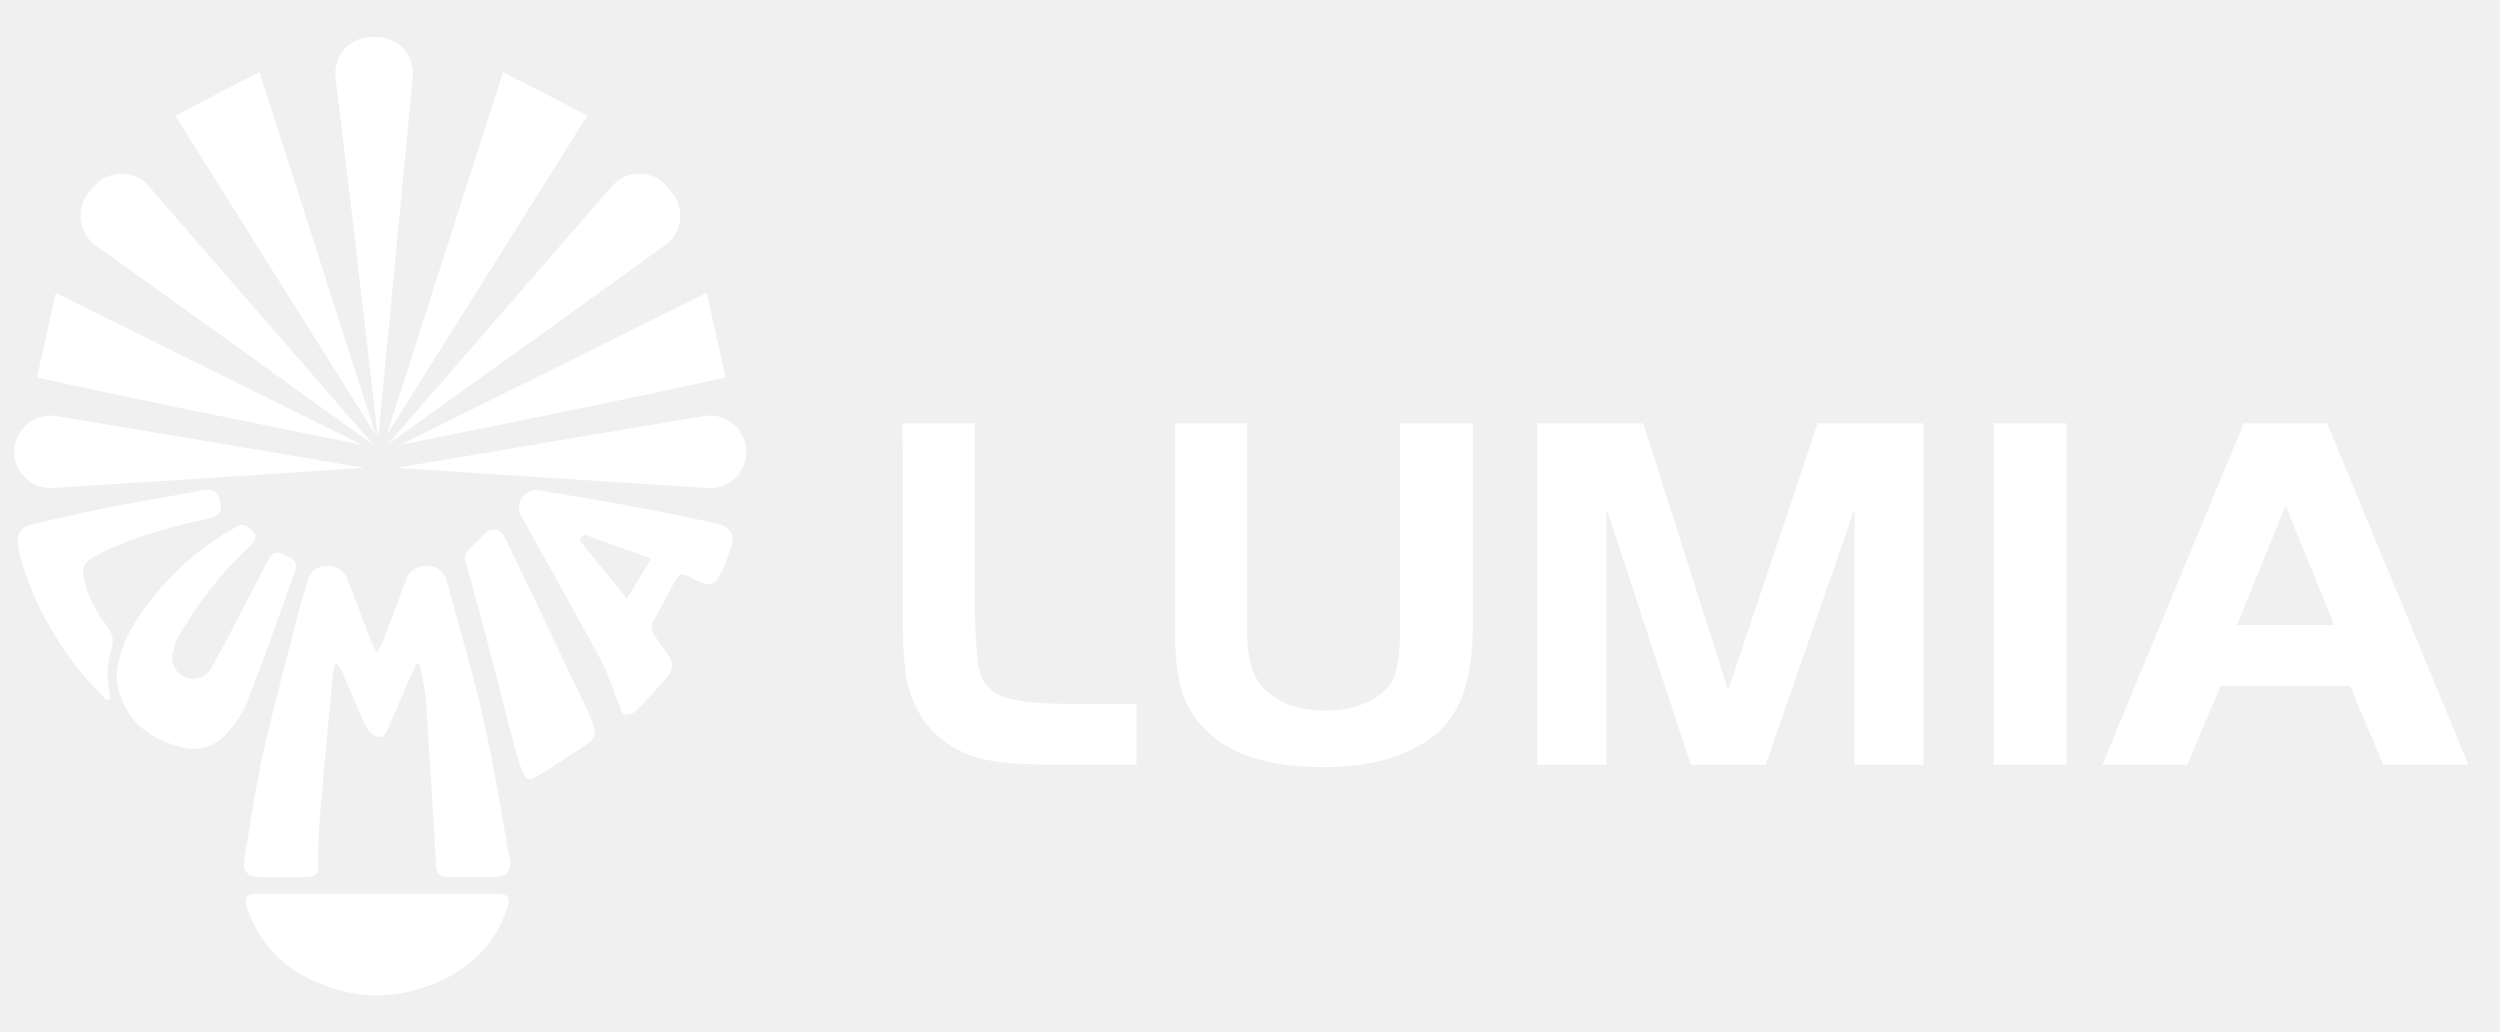
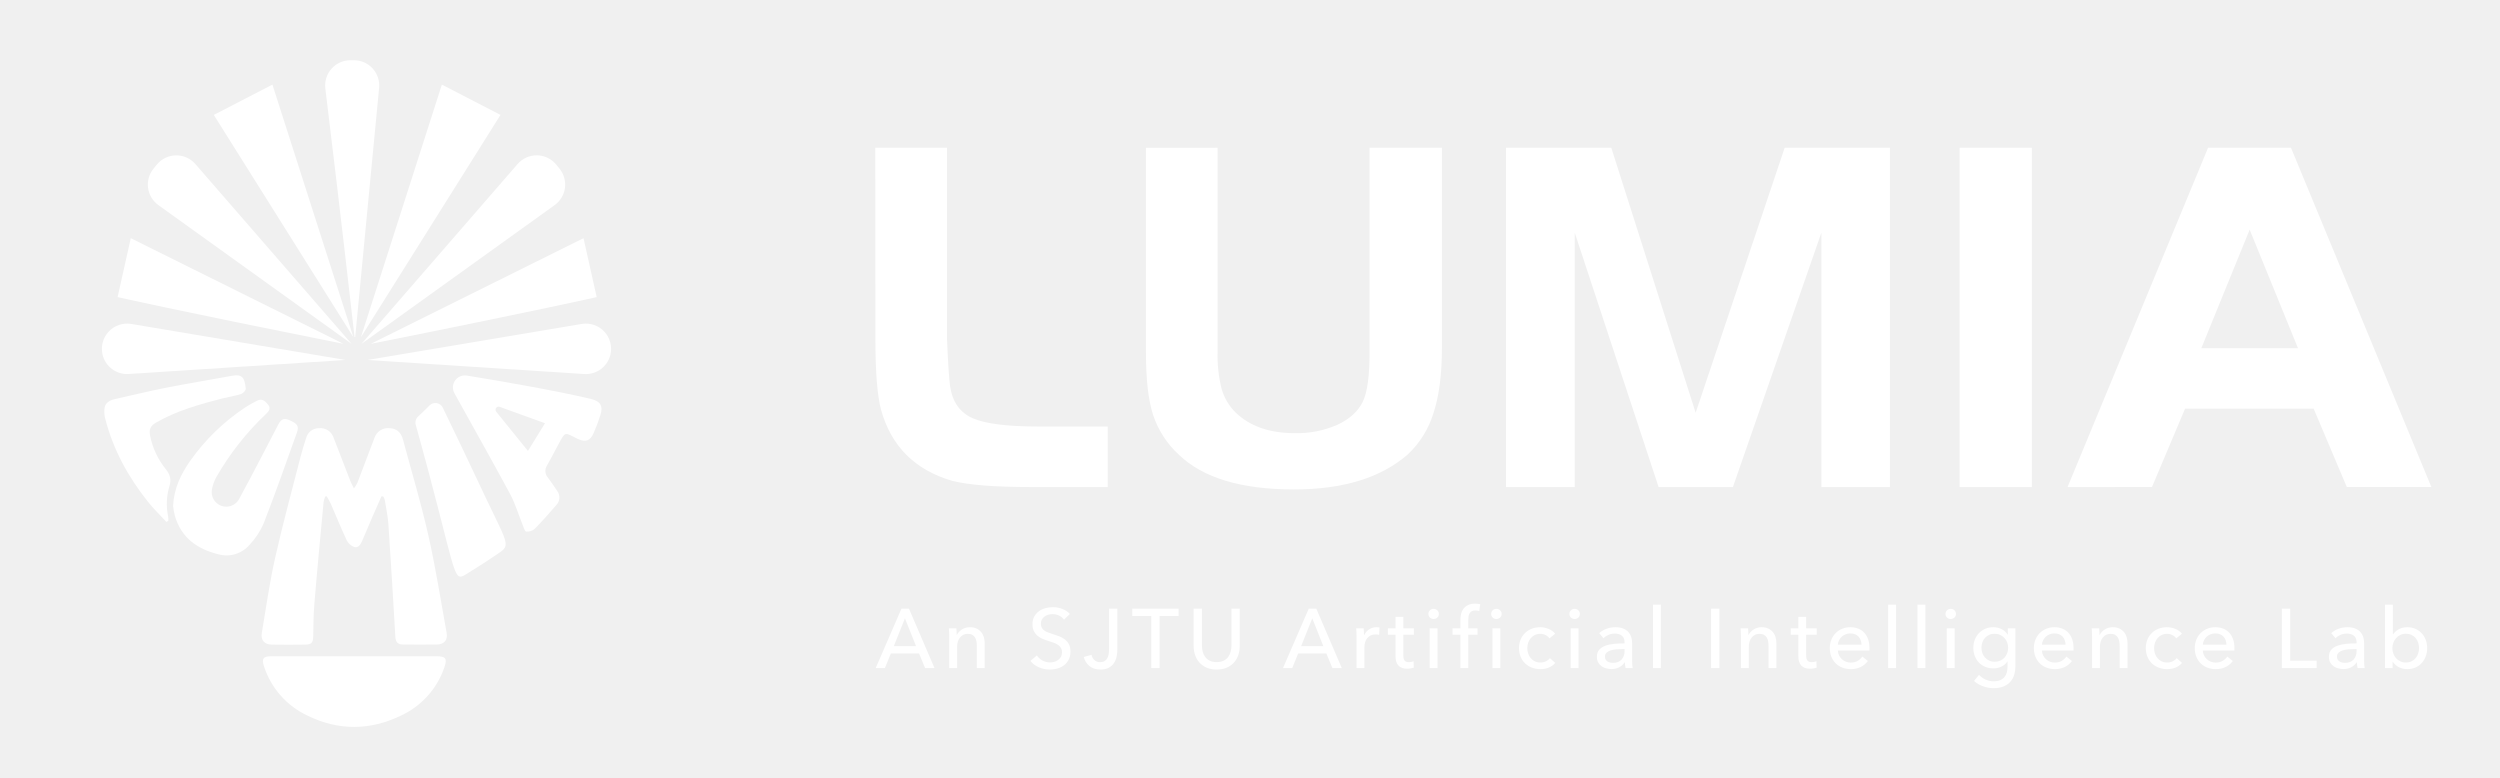
- <svg xmlns="http://www.w3.org/2000/svg" id="图层_1" data-name="图层 1" viewBox="28 260 800 330">
+ <svg xmlns="http://www.w3.org/2000/svg" viewBox="35 330 805 250" width="2400" height="746">
  <defs>
    <style>.cls-1{fill:#fff;}.cls-2{fill:#fff;}.cls-3{fill:#fff;}.cls-4{fill:#fff;}.cls-5{fill:#fff;}.cls-6{fill:#fff;}.cls-7{fill:#fff;}.cls-8{fill:#fff;}.cls-9{fill:#fff;}</style>
  </defs>
-   <path class="cls-1" d="M316.84,395.47h23.09v61.42q.49,11.63,1,15.4,1.14,7.54,7.21,10.24t21.29,2.7h22.27v19.49H367q-17.53,0-25.39-2-18-5.24-22.93-22.93-1.8-6.88-1.8-22.93Z" />
-   <path class="cls-2" d="M427.07,395.47V461a44.19,44.19,0,0,0,1.31,12.2,17.5,17.5,0,0,0,4.42,7.45q6.88,6.72,19.16,6.72a32.19,32.19,0,0,0,13.68-2.7q5.81-2.7,8.11-7.29T476,461V395.47H499.3v64.37q0,12.78-2.7,21a30.38,30.38,0,0,1-8.27,13.35q-12.94,11.3-36.69,11.3-25.39,0-37-11.14a30.47,30.47,0,0,1-8.35-12.86Q404,474.42,404,461.48v-66Z" />
-   <path class="cls-3" d="M553.84,395.47,581,480.8l28.66-85.33h33.9V504.72H621.48V422.82L593,504.72H569.07l-27-81.89v81.89H519.93V395.47Z" />
-   <path class="cls-4" d="M666,504.72V395.47h23.26V504.72Z" />
-   <path class="cls-5" d="M700.75,504.72,746,395.47h26.7l45.2,109.24H790.67L780,479.49H738.59l-10.65,25.22Zm58.64-82.88L743.83,460h31.12Z" />
-   <path class="cls-3" d="M161.2,472.4c-1.43,3.25-2.89,6.49-4.3,9.76-1.53,3.55-3,7.11-4.54,10.66-.72,1.68-1.74,3.52-3.77,2.91a6.31,6.31,0,0,1-3.41-3.11c-2.61-5.56-4.91-11.27-7.37-16.9-.5-1.14-1.2-2.2-1.81-3.3l-.69.11a14.22,14.22,0,0,0-.75,2.61c-1.47,15.81-3,31.61-4.29,47.43-.4,4.72-.34,9.47-.47,14.21-.08,3-.74,3.83-3.69,3.87q-7.64.11-15.29,0c-3.51-.05-5.24-2-4.66-5.45,1.93-11.51,3.57-23.1,6.12-34.47,3.5-15.59,7.73-31,11.69-46.49.74-2.89,1.62-5.74,2.56-8.57a6,6,0,0,1,6-4.58,6.36,6.36,0,0,1,6.59,4.25c2.62,6.71,5.19,13.44,7.8,20.15.37.94.88,1.82,1.61,3.3a18.35,18.35,0,0,0,1.58-2.54c2.64-6.88,5.23-13.79,7.85-20.68a6.61,6.61,0,0,1,7-4.48c3.18.16,5.23,1.88,6.11,5.18,3.93,14.67,8.31,29.24,11.66,44s5.72,30,8.44,45c.59,3.29-1.15,5.29-4.49,5.34-5.18.08-10.37,0-15.55,0-2.35,0-3.4-1.05-3.55-3.52q-1.48-25.88-3.2-51.75c-.25-3.75-1.06-7.47-1.66-11.2a7,7,0,0,0-.69-1.6Z" />
-   <path class="cls-2" d="M65.33,476.85c.43-8.16,3.59-14.54,7.75-20.55a95.34,95.34,0,0,1,25.54-24.82c1.67-1.12,3.49-2,5.26-3,2.35-1.27,3.84.18,5.16,1.79s.48,2.89-.78,4.11a126.07,126.07,0,0,0-23.2,29.5,19.22,19.22,0,0,0-1.87,5.42A6.72,6.72,0,0,0,95.53,474c3.68-6.69,7.18-13.48,10.73-20.24,2.49-4.74,4.92-9.52,7.41-14.26,1.4-2.67,2.66-3.16,5.06-2.14,3.83,1.62,4.63,2.78,3.56,5.76-5,14-9.94,28-15.3,41.8a33.76,33.76,0,0,1-6.46,9.79,13.91,13.91,0,0,1-14.39,4.38c-9.72-2.4-17.11-7.61-20-17.75A38.36,38.36,0,0,1,65.33,476.85Z" />
-   <path class="cls-5" d="M257.81,427.72c4.08,1,5.39,3.19,4.14,7.18a83.37,83.37,0,0,1-3.13,8.37c-1.62,3.72-3.75,4.43-7.39,2.73l-.24-.11c-6-3-5.28-3.48-8.86,3.11-1.68,3.09-3.23,6.24-5,9.28a4.56,4.56,0,0,0,.45,5.58c1.48,2,2.84,4,4.21,6.05a5,5,0,0,1-.4,6.57c-3.21,3.72-6.45,7.42-9.9,10.91a5.17,5.17,0,0,1-3.92,1.26c-.7-.11-1.21-2-1.67-3.14-1.86-4.61-3.28-9.46-5.58-13.83-3.64-6.92-17.79-32.36-25.77-46.66a5.52,5.52,0,0,1,5.71-8.13C215.4,419.33,241.78,423.84,257.81,427.72Zm-29.24,23.84,7.84-12.74-20.84-7.55a1.43,1.43,0,0,0-1.6,2.24Z" />
-   <path class="cls-1" d="M62.28,484.22c-2.88-3.13-6-6.09-8.61-9.41-9-11.33-15.87-23.8-19.5-37.9a12.17,12.17,0,0,1-.31-5.39c.48-2.22,2.42-3.29,4.63-3.79,7.79-1.73,15.55-3.66,23.38-5.2,10.16-2,20.38-3.65,30.56-5.54,4.84-.9,5.82,1,6.34,5.92.08.77-1.23,2.16-2.16,2.46-2.74.89-5.64,1.31-8.44,2-10.63,2.75-21.21,5.65-30.83,11.24-2.43,1.41-3.15,3.15-2.59,5.89a35.23,35.23,0,0,0,7.15,15.35c1.91,2.36,2.74,4.67,1.8,7.75a28.11,28.11,0,0,0-.65,14.06,12.81,12.81,0,0,1,.11,2Z" />
-   <path class="cls-4" d="M148.53,271.84h-1.64a11.6,11.6,0,0,0-11.52,13c2.38,19.43,7.24,59.68,13.44,114.34h.3l11-114.65A11.61,11.61,0,0,0,148.53,271.84Z" />
-   <path class="cls-4" d="M253.32,393.14l-98.54,16.57,99.72,6.47a11.61,11.61,0,0,0,12-8.88h0A11.61,11.61,0,0,0,253.32,393.14Z" />
-   <path class="cls-4" d="M223.8,319.59,152,402.3l88.86-63.83a11.61,11.61,0,0,0,2.24-16.75l-1.49-1.83A11.61,11.61,0,0,0,223.8,319.59Z" />
-   <path class="cls-4" d="M46.08,393.14l98.54,16.57L44.9,416.17a11.61,11.61,0,0,1-12-8.88h0A11.61,11.61,0,0,1,46.08,393.14Z" />
-   <path class="cls-4" d="M75.59,319.59l71.84,82.7L58.56,338.47a11.61,11.61,0,0,1-2.24-16.75l1.49-1.83A11.61,11.61,0,0,1,75.59,319.59Z" />
-   <path class="cls-6" d="M148.75,546q18.82,0,37.65,0c4.32,0,5.15,1,3.74,5.06a37.87,37.87,0,0,1-20.08,22.28c-14.12,6.82-28.5,6.94-42.64.1a38,38,0,0,1-20.26-22.76c-1.19-3.57-.38-4.68,3.43-4.68Q129.66,546,148.75,546Z" />
-   <path class="cls-4" d="M205.29,464.91c-3.72-8-11-23.17-15.92-33.29a3.76,3.76,0,0,0-6.06-1c-1.77,1.78-3.81,3.79-5.24,5.08a3.78,3.78,0,0,0-1.12,3.83c19.1,68.52,16.7,72.73,23.05,68.83,5.38-3.31,10.69-6.73,15.88-10.31S218.18,492.66,205.29,464.91Z" />
-   <polygon class="cls-7" points="215.94 296.99 188.97 283.05 151.75 399.21 215.94 296.99" />
-   <path class="cls-8" d="M260.19,380.79l-6.06-27.09s-6.31,3.15-97.84,48.59C233.95,386.78,260.19,380.79,260.19,380.79Z" />
-   <polygon class="cls-9" points="84.06 296.99 111.03 283.05 148.25 399.21 84.06 296.99" />
-   <path class="cls-5" d="M39.81,380.79l6.06-27.09s6.31,3.15,97.84,48.59C66.05,386.78,39.81,380.79,39.81,380.79Z" />
+   <g transform="translate(45 159) scale(0.70)">
+     <path class="cls-3" d="M161.2,472.4c-1.43,3.25-2.89,6.49-4.3,9.76-1.53,3.55-3,7.11-4.54,10.66-.72,1.68-1.74,3.52-3.77,2.91a6.31,6.31,0,0,1-3.41-3.11c-2.61-5.56-4.91-11.27-7.37-16.9-.5-1.14-1.2-2.2-1.81-3.3l-.69.11a14.22,14.22,0,0,0-.75,2.61c-1.47,15.81-3,31.61-4.29,47.43-.4,4.72-.34,9.47-.47,14.21-.08,3-.74,3.83-3.69,3.87q-7.64.11-15.29,0c-3.51-.05-5.24-2-4.66-5.45,1.93-11.51,3.57-23.1,6.12-34.47,3.5-15.59,7.73-31,11.69-46.49.74-2.89,1.62-5.74,2.56-8.57a6,6,0,0,1,6-4.58,6.36,6.36,0,0,1,6.59,4.25c2.62,6.71,5.19,13.44,7.8,20.15.37.94.88,1.82,1.61,3.3a18.35,18.35,0,0,0,1.58-2.54c2.64-6.88,5.23-13.79,7.85-20.68a6.61,6.61,0,0,1,7-4.48c3.18.16,5.23,1.88,6.11,5.18,3.93,14.67,8.31,29.24,11.66,44s5.72,30,8.44,45c.59,3.29-1.15,5.29-4.49,5.34-5.18.08-10.37,0-15.55,0-2.35,0-3.4-1.05-3.55-3.52q-1.48-25.88-3.2-51.75c-.25-3.75-1.06-7.47-1.66-11.2a7,7,0,0,0-.69-1.6Z" />
+     <path class="cls-2" d="M65.33,476.85c.43-8.16,3.59-14.54,7.75-20.55a95.34,95.34,0,0,1,25.54-24.82c1.67-1.12,3.49-2,5.26-3,2.35-1.27,3.84.18,5.16,1.79s.48,2.89-.78,4.11a126.07,126.07,0,0,0-23.2,29.5,19.22,19.22,0,0,0-1.87,5.42A6.72,6.72,0,0,0,95.53,474c3.68-6.69,7.18-13.48,10.73-20.24,2.49-4.74,4.92-9.52,7.41-14.26,1.4-2.67,2.66-3.16,5.06-2.14,3.83,1.62,4.63,2.78,3.56,5.76-5,14-9.94,28-15.3,41.8a33.76,33.76,0,0,1-6.46,9.79,13.91,13.91,0,0,1-14.39,4.38c-9.72-2.4-17.11-7.61-20-17.75A38.36,38.36,0,0,1,65.33,476.85Z" />
+     <path class="cls-5" d="M257.81,427.72c4.08,1,5.39,3.19,4.14,7.18a83.37,83.37,0,0,1-3.13,8.37c-1.62,3.72-3.75,4.43-7.39,2.73l-.24-.11c-6-3-5.28-3.48-8.86,3.11-1.68,3.09-3.23,6.24-5,9.28a4.56,4.56,0,0,0,.45,5.58c1.48,2,2.84,4,4.21,6.05a5,5,0,0,1-.4,6.57c-3.21,3.72-6.45,7.42-9.9,10.91a5.17,5.17,0,0,1-3.92,1.26c-.7-.11-1.21-2-1.67-3.14-1.86-4.61-3.28-9.46-5.58-13.83-3.64-6.92-17.79-32.36-25.77-46.66a5.52,5.52,0,0,1,5.71-8.13C215.4,419.33,241.78,423.84,257.81,427.72Zm-29.24,23.84,7.84-12.74-20.84-7.55a1.43,1.43,0,0,0-1.6,2.24Z" />
+     <path class="cls-1" d="M62.28,484.22c-2.88-3.13-6-6.09-8.61-9.41-9-11.33-15.87-23.8-19.5-37.9a12.17,12.17,0,0,1-.31-5.39c.48-2.22,2.42-3.29,4.63-3.79,7.79-1.73,15.55-3.66,23.38-5.2,10.16-2,20.38-3.65,30.56-5.54,4.84-.9,5.82,1,6.34,5.92.08.77-1.23,2.16-2.16,2.46-2.74.89-5.64,1.31-8.44,2-10.63,2.75-21.21,5.65-30.83,11.24-2.43,1.41-3.15,3.15-2.59,5.89a35.23,35.23,0,0,0,7.15,15.35c1.91,2.36,2.74,4.67,1.8,7.75a28.11,28.11,0,0,0-.65,14.06,12.81,12.81,0,0,1,.11,2Z" />
+     <path class="cls-4" d="M148.53,271.84h-1.64a11.6,11.6,0,0,0-11.52,13c2.38,19.43,7.24,59.68,13.44,114.34h.3l11-114.65A11.61,11.61,0,0,0,148.53,271.84Z" />
+     <path class="cls-4" d="M253.32,393.14l-98.54,16.57,99.72,6.47a11.61,11.61,0,0,0,12-8.88h0A11.61,11.61,0,0,0,253.32,393.14Z" />
+     <path class="cls-4" d="M223.8,319.59,152,402.3l88.86-63.83a11.61,11.61,0,0,0,2.24-16.75l-1.49-1.83A11.61,11.61,0,0,0,223.8,319.59Z" />
+     <path class="cls-4" d="M46.08,393.14l98.54,16.57L44.9,416.17a11.61,11.61,0,0,1-12-8.88h0A11.61,11.61,0,0,1,46.08,393.14Z" />
+     <path class="cls-4" d="M75.59,319.59l71.84,82.7L58.56,338.47a11.61,11.61,0,0,1-2.24-16.75l1.49-1.83A11.61,11.61,0,0,1,75.59,319.59Z" />
+     <path class="cls-6" d="M148.75,546q18.82,0,37.65,0c4.32,0,5.15,1,3.74,5.06a37.87,37.87,0,0,1-20.08,22.28c-14.12,6.82-28.5,6.94-42.64.1a38,38,0,0,1-20.26-22.76c-1.19-3.57-.38-4.68,3.43-4.68Q129.66,546,148.75,546Z" />
+     <path class="cls-4" d="M205.29,464.91c-3.72-8-11-23.17-15.92-33.29a3.76,3.76,0,0,0-6.06-1c-1.77,1.78-3.81,3.79-5.24,5.08a3.78,3.78,0,0,0-1.12,3.83c19.1,68.52,16.7,72.73,23.05,68.83,5.38-3.31,10.69-6.73,15.88-10.31S218.18,492.66,205.29,464.91Z" />
+     <polygon class="cls-7" points="215.94 296.99 188.97 283.05 151.75 399.21 215.94 296.99" />
+     <path class="cls-8" d="M260.19,380.79l-6.06-27.09s-6.31,3.15-97.84,48.59C233.95,386.78,260.19,380.79,260.19,380.79Z" />
+     <polygon class="cls-9" points="84.06 296.99 111.03 283.05 148.25 399.21 84.06 296.99" />
+     <path class="cls-5" d="M39.81,380.79l6.06-27.09s6.31,3.15,97.84,48.59C66.05,386.78,39.81,380.79,39.81,380.79Z" />
+   </g>
+   <g transform="translate(0 -18)">
+     <path class="cls-1" d="M316.84,395.47h23.09v61.42q.49,11.63,1,15.4,1.14,7.54,7.21,10.24t21.29,2.7h22.27v19.49H367q-17.53,0-25.39-2-18-5.24-22.93-22.93-1.8-6.88-1.8-22.93Z" />
+     <path class="cls-2" d="M427.07,395.47V461a44.19,44.19,0,0,0,1.31,12.2,17.5,17.5,0,0,0,4.42,7.45q6.88,6.72,19.16,6.72a32.19,32.19,0,0,0,13.68-2.7q5.81-2.7,8.11-7.29T476,461V395.47H499.3v64.37q0,12.78-2.7,21a30.38,30.38,0,0,1-8.27,13.35q-12.94,11.3-36.69,11.3-25.39,0-37-11.14a30.47,30.47,0,0,1-8.35-12.86Q404,474.42,404,461.48v-66Z" />
+     <path class="cls-3" d="M553.84,395.47,581,480.8l28.66-85.33h33.9V504.72H621.48V422.82L593,504.72H569.07l-27-81.89v81.89H519.93V395.47Z" />
+     <path class="cls-4" d="M666,504.72V395.47h23.26V504.72Z" />
+     <path class="cls-5" d="M700.75,504.72,746,395.47h26.7l45.2,109.24H790.67L780,479.49H738.59l-10.65,25.22Zm58.64-82.88L743.83,460h31.12Z" />
+   </g>
+   <g id="subtitle-outlined" fill="#fff" data-text="An SJTU Artificial Intelligence Lab" data-font="AvenirNext-Medium" data-baseline-y="545.0" data-target-width="501.06">
+     <path d="M319.945 545.0H316.975L325.264 525.884H327.694L335.902 545.0H332.878L330.934 540.302H321.862ZM322.807 537.953H329.962L326.398 528.989Z" />
+     <path d="M342.947 532.202Q343.001 532.688 343.028 533.295Q343.055 533.903 343.055 534.308H343.136Q343.379 533.795 343.798 533.35Q344.216 532.904 344.756 532.567Q345.296 532.229 345.944 532.04Q346.592 531.851 347.294 531.851Q348.536 531.851 349.427 532.269Q350.318 532.688 350.912 533.39Q351.506 534.092 351.79 535.037Q352.073 535.982 352.073 537.062V545.0H349.535V537.899Q349.535 537.116 349.414 536.414Q349.292 535.712 348.968 535.172Q348.644 534.632 348.077 534.308Q347.51 533.984 346.619 533.984Q345.107 533.984 344.149 535.131Q343.19 536.279 343.19 538.196V545.0H340.652V534.956Q340.652 534.443 340.625 533.633Q340.598 532.823 340.544 532.202Z" />
+     <path d="M377.612 529.421Q377.045 528.638 376.073 528.139Q375.101 527.639 373.886 527.639Q373.238 527.639 372.576 527.814Q371.915 527.99 371.375 528.381Q370.835 528.773 370.497 529.353Q370.16 529.934 370.16 530.744Q370.16 531.527 370.47 532.053Q370.781 532.58 371.307 532.945Q371.834 533.309 372.549 533.565Q373.265 533.822 374.075 534.092Q375.047 534.389 376.046 534.767Q377.045 535.145 377.855 535.766Q378.665 536.387 379.178 537.318Q379.691 538.25 379.691 539.681Q379.691 541.166 379.137 542.26Q378.584 543.353 377.666 544.068Q376.748 544.784 375.546 545.135Q374.345 545.486 373.076 545.486Q371.267 545.486 369.579 544.784Q367.892 544.082 366.785 542.705L368.864 540.95Q369.539 541.949 370.673 542.57Q371.807 543.191 373.13 543.191Q373.805 543.191 374.48 543.002Q375.155 542.813 375.708 542.408Q376.262 542.003 376.613 541.396Q376.964 540.788 376.964 539.924Q376.964 539.06 376.599 538.479Q376.235 537.899 375.614 537.494Q374.993 537.089 374.169 536.806Q373.346 536.522 372.428 536.225Q371.51 535.955 370.619 535.563Q369.728 535.172 369.026 534.564Q368.324 533.957 367.892 533.066Q367.46 532.175 367.46 530.852Q367.46 529.421 368.04 528.395Q368.621 527.369 369.552 526.694Q370.484 526.019 371.658 525.708Q372.833 525.398 374.021 525.398Q375.695 525.398 377.153 525.992Q378.611 526.586 379.502 527.585Z" />
+     <path d="M386.466 540.734Q386.682 541.76 387.411 542.435Q388.14 543.11 389.22 543.11Q390.084 543.11 390.637 542.786Q391.191 542.462 391.515 541.909Q391.839 541.355 391.974 540.612Q392.109 539.87 392.109 539.033V525.884H394.782V539.141Q394.782 540.14 394.566 541.247Q394.35 542.354 393.756 543.299Q393.162 544.244 392.095 544.865Q391.029 545.486 389.355 545.486Q387.168 545.486 385.791 544.352Q384.414 543.218 383.982 541.436Z" />
+     <path d="M408.388 545.0H405.715V528.233H399.586V525.884H414.517V528.233H408.388Z" />
+     <path d="M426.773 545.486Q424.883 545.486 423.479 544.851Q422.075 544.217 421.157 543.164Q420.239 542.111 419.794 540.747Q419.348 539.384 419.348 537.926V525.884H422.021V537.764Q422.021 538.736 422.264 539.695Q422.507 540.653 423.061 541.409Q423.614 542.165 424.519 542.624Q425.423 543.083 426.773 543.083Q428.096 543.083 429.014 542.624Q429.932 542.165 430.486 541.409Q431.039 540.653 431.282 539.695Q431.525 538.736 431.525 537.764V525.884H434.198V537.926Q434.198 539.384 433.753 540.747Q433.307 542.111 432.389 543.164Q431.471 544.217 430.067 544.851Q428.663 545.486 426.773 545.486Z" />
+     <path d="M451.097 545.0H448.127L456.416 525.884H458.846L467.054 545.0H464.03L462.086 540.302H453.014ZM453.959 537.953H461.114L457.55 528.989Z" />
+     <path d="M471.804 534.956Q471.804 534.443 471.777 533.633Q471.75 532.823 471.696 532.202H474.099Q474.153 532.688 474.18 533.322Q474.207 533.957 474.207 534.362H474.288Q474.828 533.228 475.868 532.539Q476.907 531.851 478.203 531.851Q478.797 531.851 479.202 531.959L479.094 534.308Q478.554 534.173 477.933 534.173Q477.015 534.173 476.34 534.51Q475.665 534.848 475.22 535.415Q474.774 535.982 474.558 536.725Q474.342 537.467 474.342 538.277V545.0H471.804V534.956Z" />
+     <path d="M490.27 534.281H486.868V540.95Q486.868 542.111 487.3 542.611Q487.732 543.11 488.677 543.11Q489.028 543.11 489.433 543.029Q489.838 542.948 490.162 542.786L490.243 544.865Q489.784 545.027 489.231 545.121Q488.677 545.216 488.083 545.216Q486.274 545.216 485.316 544.217Q484.357 543.218 484.357 541.22V534.281H481.9V532.202H484.357V528.53H486.868V532.202H490.27Z" />
+     <path d="M497.883 545.0H495.345V532.202H497.883ZM498.315 527.585Q498.315 528.287 497.815 528.746Q497.316 529.205 496.614 529.205Q495.912 529.205 495.426 528.733Q494.94 528.26 494.94 527.585Q494.94 526.883 495.426 526.41Q495.912 525.938 496.614 525.938Q497.316 525.938 497.815 526.41Q498.315 526.883 498.315 527.585Z" />
+     <path d="M510.76 534.281H507.79V545.0H505.252V534.281H502.714V532.202H505.252V529.529Q505.252 528.395 505.508 527.437Q505.765 526.478 506.345 525.776Q506.926 525.074 507.83 524.669Q508.735 524.264 510.031 524.264Q510.949 524.264 511.624 524.453L511.327 526.64Q511.03 526.559 510.733 526.505Q510.436 526.451 510.058 526.451Q509.329 526.451 508.883 526.707Q508.438 526.964 508.195 527.396Q507.952 527.828 507.871 528.381Q507.79 528.935 507.79 529.529V532.202H510.76Z" />
+     <path d="M518.102 545.0H515.564V532.202H518.102ZM518.534 527.585Q518.534 528.287 518.035 528.746Q517.535 529.205 516.833 529.205Q516.131 529.205 515.645 528.733Q515.159 528.26 515.159 527.585Q515.159 526.883 515.645 526.41Q516.131 525.938 516.833 525.938Q517.535 525.938 518.035 526.41Q518.534 526.883 518.534 527.585Z" />
+     <path d="M533.922 535.442Q533.517 534.821 532.707 534.403Q531.897 533.984 530.979 533.984Q529.98 533.984 529.211 534.362Q528.441 534.74 527.901 535.375Q527.361 536.009 527.078 536.846Q526.794 537.683 526.794 538.601Q526.794 539.519 527.078 540.356Q527.361 541.193 527.901 541.827Q528.441 542.462 529.224 542.84Q530.007 543.218 531.006 543.218Q531.978 543.218 532.775 542.84Q533.571 542.462 534.084 541.814L535.785 543.353Q534.975 544.298 533.76 544.824Q532.545 545.351 531.006 545.351Q529.521 545.351 528.266 544.865Q527.01 544.379 526.092 543.502Q525.174 542.624 524.648 541.382Q524.121 540.14 524.121 538.601Q524.121 537.089 524.634 535.847Q525.147 534.605 526.065 533.714Q526.983 532.823 528.239 532.337Q529.494 531.851 530.952 531.851Q532.302 531.851 533.639 532.391Q534.975 532.931 535.758 533.957Z" />
+     <path d="M543.29 545.0H540.752V532.202H543.29ZM543.722 527.585Q543.722 528.287 543.222 528.746Q542.723 529.205 542.021 529.205Q541.319 529.205 540.833 528.733Q540.347 528.26 540.347 527.585Q540.347 526.883 540.833 526.41Q541.319 525.938 542.021 525.938Q542.723 525.938 543.222 526.41Q543.722 526.883 543.722 527.585Z" />
+     <path d="M558.111 536.711Q558.111 535.28 557.247 534.591Q556.383 533.903 554.952 533.903Q553.872 533.903 552.913 534.322Q551.955 534.74 551.307 535.388L549.957 533.768Q550.902 532.877 552.265 532.364Q553.629 531.851 555.195 531.851Q556.572 531.851 557.584 532.243Q558.597 532.634 559.245 533.309Q559.893 533.984 560.217 534.902Q560.541 535.82 560.541 536.873V542.462Q560.541 543.11 560.581 543.826Q560.622 544.541 560.73 545.0H558.435Q558.219 544.082 558.219 543.164H558.138Q557.436 544.19 556.369 544.757Q555.303 545.324 553.845 545.324Q553.089 545.324 552.265 545.121Q551.442 544.919 550.767 544.46Q550.092 544.001 549.646 543.245Q549.201 542.489 549.201 541.382Q549.201 539.924 549.984 539.073Q550.767 538.223 552.036 537.777Q553.305 537.332 554.898 537.197Q556.491 537.062 558.111 537.062ZM557.49 538.898Q556.545 538.898 555.532 538.979Q554.52 539.06 553.696 539.303Q552.873 539.546 552.333 540.032Q551.793 540.518 551.793 541.328Q551.793 541.895 552.022 542.273Q552.252 542.651 552.63 542.894Q553.008 543.137 553.467 543.231Q553.926 543.326 554.412 543.326Q556.194 543.326 557.152 542.26Q558.111 541.193 558.111 539.573V538.898Z" />
+     <path d="M569.8 545.0H567.262V524.588H569.8Z" />
+     <path d="M588.642 545.0H585.969V525.884H588.642Z" />
+     <path d="M597.875 532.202Q597.929 532.688 597.956 533.295Q597.983 533.903 597.983 534.308H598.064Q598.307 533.795 598.725 533.35Q599.144 532.904 599.684 532.567Q600.224 532.229 600.872 532.04Q601.52 531.851 602.222 531.851Q603.464 531.851 604.355 532.269Q605.246 532.688 605.84 533.39Q606.434 534.092 606.717 535.037Q607.001 535.982 607.001 537.062V545.0H604.463V537.899Q604.463 537.116 604.341 536.414Q604.22 535.712 603.896 535.172Q603.572 534.632 603.005 534.308Q602.438 533.984 601.547 533.984Q600.035 533.984 599.076 535.131Q598.118 536.279 598.118 538.196V545.0H595.58V534.956Q595.58 534.443 595.553 533.633Q595.526 532.823 595.472 532.202Z" />
+     <path d="M619.986 534.281H616.584V540.95Q616.584 542.111 617.016 542.611Q617.448 543.11 618.393 543.11Q618.744 543.11 619.149 543.029Q619.554 542.948 619.878 542.786L619.959 544.865Q619.5 545.027 618.946 545.121Q618.393 545.216 617.799 545.216Q615.99 545.216 615.031 544.217Q614.073 543.218 614.073 541.22V534.281H611.616V532.202H614.073V528.53H616.584V532.202H619.986Z" />
+     <path d="M634.402 537.467Q634.375 536.711 634.146 536.05Q633.916 535.388 633.471 534.902Q633.025 534.416 632.364 534.133Q631.702 533.849 630.811 533.849Q630.001 533.849 629.286 534.133Q628.57 534.416 628.044 534.902Q627.517 535.388 627.18 536.05Q626.842 536.711 626.788 537.467ZM636.967 538.493Q636.967 538.709 636.967 538.925Q636.967 539.141 636.94 539.357H626.788Q626.815 540.167 627.153 540.882Q627.49 541.598 628.057 542.124Q628.624 542.651 629.367 542.948Q630.109 543.245 630.946 543.245Q632.242 543.245 633.187 542.678Q634.132 542.111 634.672 541.301L636.454 542.732Q635.428 544.082 634.038 544.716Q632.647 545.351 630.946 545.351Q629.488 545.351 628.246 544.865Q627.004 544.379 626.113 543.502Q625.222 542.624 624.709 541.382Q624.196 540.14 624.196 538.628Q624.196 537.143 624.696 535.888Q625.195 534.632 626.086 533.741Q626.977 532.85 628.192 532.351Q629.407 531.851 630.811 531.851Q632.215 531.851 633.363 532.31Q634.51 532.769 635.307 533.633Q636.103 534.497 636.535 535.726Q636.967 536.954 636.967 538.493Z" />
+     <path d="M645.524 545.0H642.986V524.588H645.524Z" />
+     <path d="M654.973 545.0H652.435V524.588H654.973Z" />
+     <path d="M664.394 545.0H661.856V532.202H664.394ZM664.826 527.585Q664.826 528.287 664.326 528.746Q663.827 529.205 663.125 529.205Q662.423 529.205 661.937 528.733Q661.451 528.26 661.451 527.585Q661.451 526.883 661.937 526.41Q662.423 525.938 663.125 525.938Q663.827 525.938 664.326 526.41Q664.826 526.883 664.826 527.585Z" />
+     <path d="M672.249 547.187Q673.086 548.132 674.342 548.699Q675.597 549.266 676.92 549.266Q678.189 549.266 679.053 548.901Q679.917 548.537 680.444 547.903Q680.97 547.268 681.2 546.404Q681.429 545.54 681.429 544.541V542.894H681.375Q680.673 543.974 679.458 544.541Q678.243 545.108 676.866 545.108Q675.408 545.108 674.207 544.595Q673.005 544.082 672.168 543.191Q671.331 542.3 670.872 541.099Q670.413 539.897 670.413 538.52Q670.413 537.143 670.872 535.928Q671.331 534.713 672.168 533.808Q673.005 532.904 674.193 532.378Q675.381 531.851 676.839 531.851Q678.216 531.851 679.472 532.445Q680.727 533.039 681.456 534.254H681.51V532.202H683.967V544.352Q683.967 545.756 683.616 547.038Q683.265 548.321 682.428 549.307Q681.591 550.292 680.241 550.886Q678.891 551.48 676.893 551.48Q675.219 551.48 673.532 550.872Q671.844 550.265 670.629 549.158ZM673.032 538.466Q673.032 539.357 673.316 540.167Q673.599 540.977 674.153 541.598Q674.706 542.219 675.489 542.597Q676.272 542.975 677.271 542.975Q678.243 542.975 679.053 542.624Q679.863 542.273 680.43 541.666Q680.997 541.058 681.308 540.235Q681.618 539.411 681.618 538.466Q681.618 537.548 681.308 536.738Q680.997 535.928 680.417 535.307Q679.836 534.686 679.04 534.322Q678.243 533.957 677.271 533.957Q676.272 533.957 675.489 534.322Q674.706 534.686 674.153 535.293Q673.599 535.901 673.316 536.725Q673.032 537.548 673.032 538.466Z" />
+     <path d="M700.111 537.467Q700.084 536.711 699.855 536.05Q699.625 535.388 699.18 534.902Q698.734 534.416 698.073 534.133Q697.411 533.849 696.52 533.849Q695.71 533.849 694.995 534.133Q694.279 534.416 693.753 534.902Q693.226 535.388 692.889 536.05Q692.551 536.711 692.497 537.467ZM702.676 538.493Q702.676 538.709 702.676 538.925Q702.676 539.141 702.649 539.357H692.497Q692.524 540.167 692.862 540.882Q693.199 541.598 693.766 542.124Q694.333 542.651 695.076 542.948Q695.818 543.245 696.655 543.245Q697.951 543.245 698.896 542.678Q699.841 542.111 700.381 541.301L702.163 542.732Q701.137 544.082 699.747 544.716Q698.356 545.351 696.655 545.351Q695.197 545.351 693.955 544.865Q692.713 544.379 691.822 543.502Q690.931 542.624 690.418 541.382Q689.905 540.14 689.905 538.628Q689.905 537.143 690.405 535.888Q690.904 534.632 691.795 533.741Q692.686 532.85 693.901 532.351Q695.116 531.851 696.52 531.851Q697.924 531.851 699.072 532.31Q700.219 532.769 701.016 533.633Q701.812 534.497 702.244 535.726Q702.676 536.954 702.676 538.493Z" />
+     <path d="M710.937 532.202Q710.991 532.688 711.018 533.295Q711.045 533.903 711.045 534.308H711.126Q711.369 533.795 711.787 533.35Q712.206 532.904 712.746 532.567Q713.286 532.229 713.934 532.04Q714.582 531.851 715.284 531.851Q716.526 531.851 717.417 532.269Q718.308 532.688 718.902 533.39Q719.496 534.092 719.779 535.037Q720.063 535.982 720.063 537.062V545.0H717.525V537.899Q717.525 537.116 717.403 536.414Q717.282 535.712 716.958 535.172Q716.634 534.632 716.067 534.308Q715.5 533.984 714.609 533.984Q713.097 533.984 712.138 535.131Q711.18 536.279 711.18 538.196V545.0H708.642V534.956Q708.642 534.443 708.615 533.633Q708.588 532.823 708.534 532.202Z" />
+     <path d="M735.748 535.442Q735.343 534.821 734.533 534.403Q733.723 533.984 732.805 533.984Q731.806 533.984 731.036 534.362Q730.267 534.74 729.727 535.375Q729.187 536.009 728.903 536.846Q728.62 537.683 728.62 538.601Q728.62 539.519 728.903 540.356Q729.187 541.193 729.727 541.827Q730.267 542.462 731.05 542.84Q731.833 543.218 732.832 543.218Q733.804 543.218 734.6 542.84Q735.397 542.462 735.91 541.814L737.611 543.353Q736.801 544.298 735.586 544.824Q734.371 545.351 732.832 545.351Q731.347 545.351 730.091 544.865Q728.836 544.379 727.918 543.502Q727 542.624 726.473 541.382Q725.947 540.14 725.947 538.601Q725.947 537.089 726.46 535.847Q726.973 534.605 727.891 533.714Q728.809 532.823 730.064 532.337Q731.32 531.851 732.778 531.851Q734.128 531.851 735.464 532.391Q736.801 532.931 737.584 533.957Z" />
+     <path d="M751.919 537.467Q751.892 536.711 751.663 536.05Q751.433 535.388 750.988 534.902Q750.542 534.416 749.881 534.133Q749.219 533.849 748.328 533.849Q747.518 533.849 746.803 534.133Q746.087 534.416 745.561 534.902Q745.034 535.388 744.697 536.05Q744.359 536.711 744.305 537.467ZM754.484 538.493Q754.484 538.709 754.484 538.925Q754.484 539.141 754.457 539.357H744.305Q744.332 540.167 744.67 540.882Q745.007 541.598 745.574 542.124Q746.141 542.651 746.884 542.948Q747.626 543.245 748.463 543.245Q749.759 543.245 750.704 542.678Q751.649 542.111 752.189 541.301L753.971 542.732Q752.945 544.082 751.555 544.716Q750.164 545.351 748.463 545.351Q747.005 545.351 745.763 544.865Q744.521 544.379 743.63 543.502Q742.739 542.624 742.226 541.382Q741.713 540.14 741.713 538.628Q741.713 537.143 742.213 535.888Q742.712 534.632 743.603 533.741Q744.494 532.85 745.709 532.351Q746.924 531.851 748.328 531.851Q749.732 531.851 750.88 532.31Q752.027 532.769 752.824 533.633Q753.62 534.497 754.052 535.726Q754.484 536.954 754.484 538.493Z" />
+     <path d="M772.436 542.624H780.968V545.0H769.763V525.884H772.436Z" />
+     <path d="M793.818 536.711Q793.818 535.28 792.954 534.591Q792.09 533.903 790.659 533.903Q789.579 533.903 788.62 534.322Q787.662 534.74 787.014 535.388L785.664 533.768Q786.609 532.877 787.972 532.364Q789.336 531.851 790.902 531.851Q792.279 531.851 793.291 532.243Q794.304 532.634 794.952 533.309Q795.6 533.984 795.924 534.902Q796.248 535.82 796.248 536.873V542.462Q796.248 543.11 796.288 543.826Q796.329 544.541 796.437 545.0H794.142Q793.926 544.082 793.926 543.164H793.845Q793.143 544.19 792.076 544.757Q791.01 545.324 789.552 545.324Q788.796 545.324 787.972 545.121Q787.149 544.919 786.474 544.46Q785.799 544.001 785.353 543.245Q784.908 542.489 784.908 541.382Q784.908 539.924 785.691 539.073Q786.474 538.223 787.743 537.777Q789.012 537.332 790.605 537.197Q792.198 537.062 793.818 537.062ZM793.197 538.898Q792.252 538.898 791.239 538.979Q790.227 539.06 789.403 539.303Q788.58 539.546 788.04 540.032Q787.5 540.518 787.5 541.328Q787.5 541.895 787.729 542.273Q787.959 542.651 788.337 542.894Q788.715 543.137 789.174 543.231Q789.633 543.326 790.119 543.326Q791.901 543.326 792.859 542.26Q793.818 541.193 793.818 539.573V538.898Z" />
+     <path d="M805.426 542.975V545.0H802.969V524.588H805.507V534.119H805.588Q806.236 533.174 807.397 532.513Q808.558 531.851 810.151 531.851Q811.582 531.851 812.756 532.364Q813.931 532.877 814.781 533.795Q815.632 534.713 816.091 535.941Q816.55 537.17 816.55 538.574Q816.55 539.978 816.091 541.22Q815.632 542.462 814.795 543.38Q813.958 544.298 812.77 544.824Q811.582 545.351 810.097 545.351Q808.72 545.351 807.478 544.744Q806.236 544.136 805.48 542.975ZM813.931 538.574Q813.931 537.683 813.661 536.846Q813.391 536.009 812.851 535.361Q812.311 534.713 811.514 534.335Q810.718 533.957 809.665 533.957Q808.693 533.957 807.896 534.335Q807.1 534.713 806.533 535.361Q805.966 536.009 805.655 536.846Q805.345 537.683 805.345 538.601Q805.345 539.519 805.655 540.356Q805.966 541.193 806.533 541.827Q807.1 542.462 807.896 542.84Q808.693 543.218 809.665 543.218Q810.718 543.218 811.514 542.826Q812.311 542.435 812.851 541.787Q813.391 541.139 813.661 540.302Q813.931 539.465 813.931 538.574Z" />
+   </g>
</svg>
